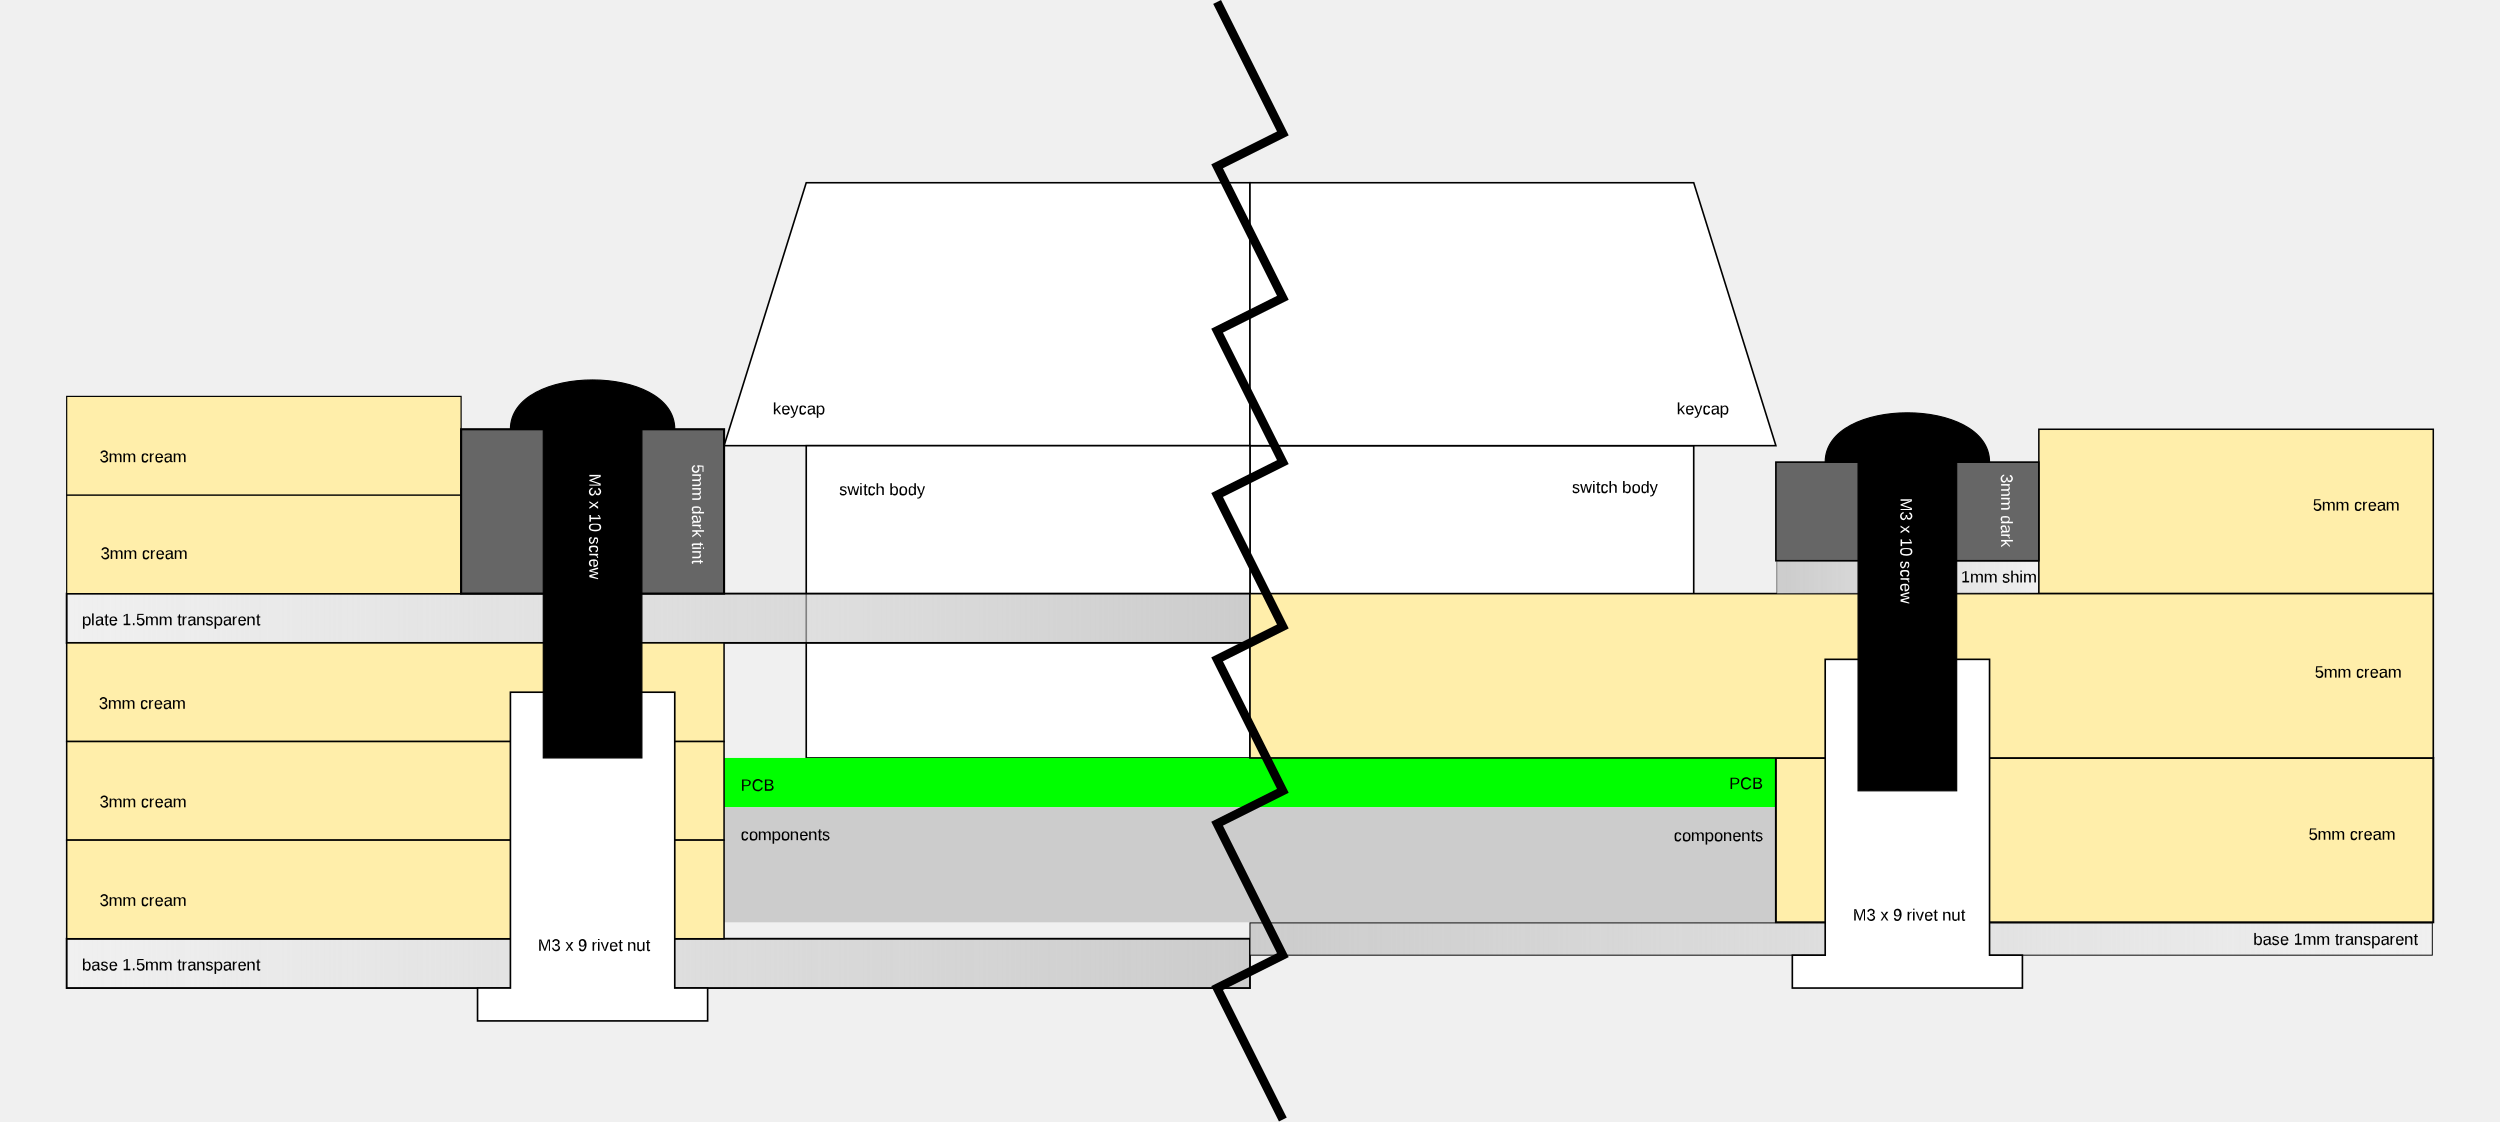
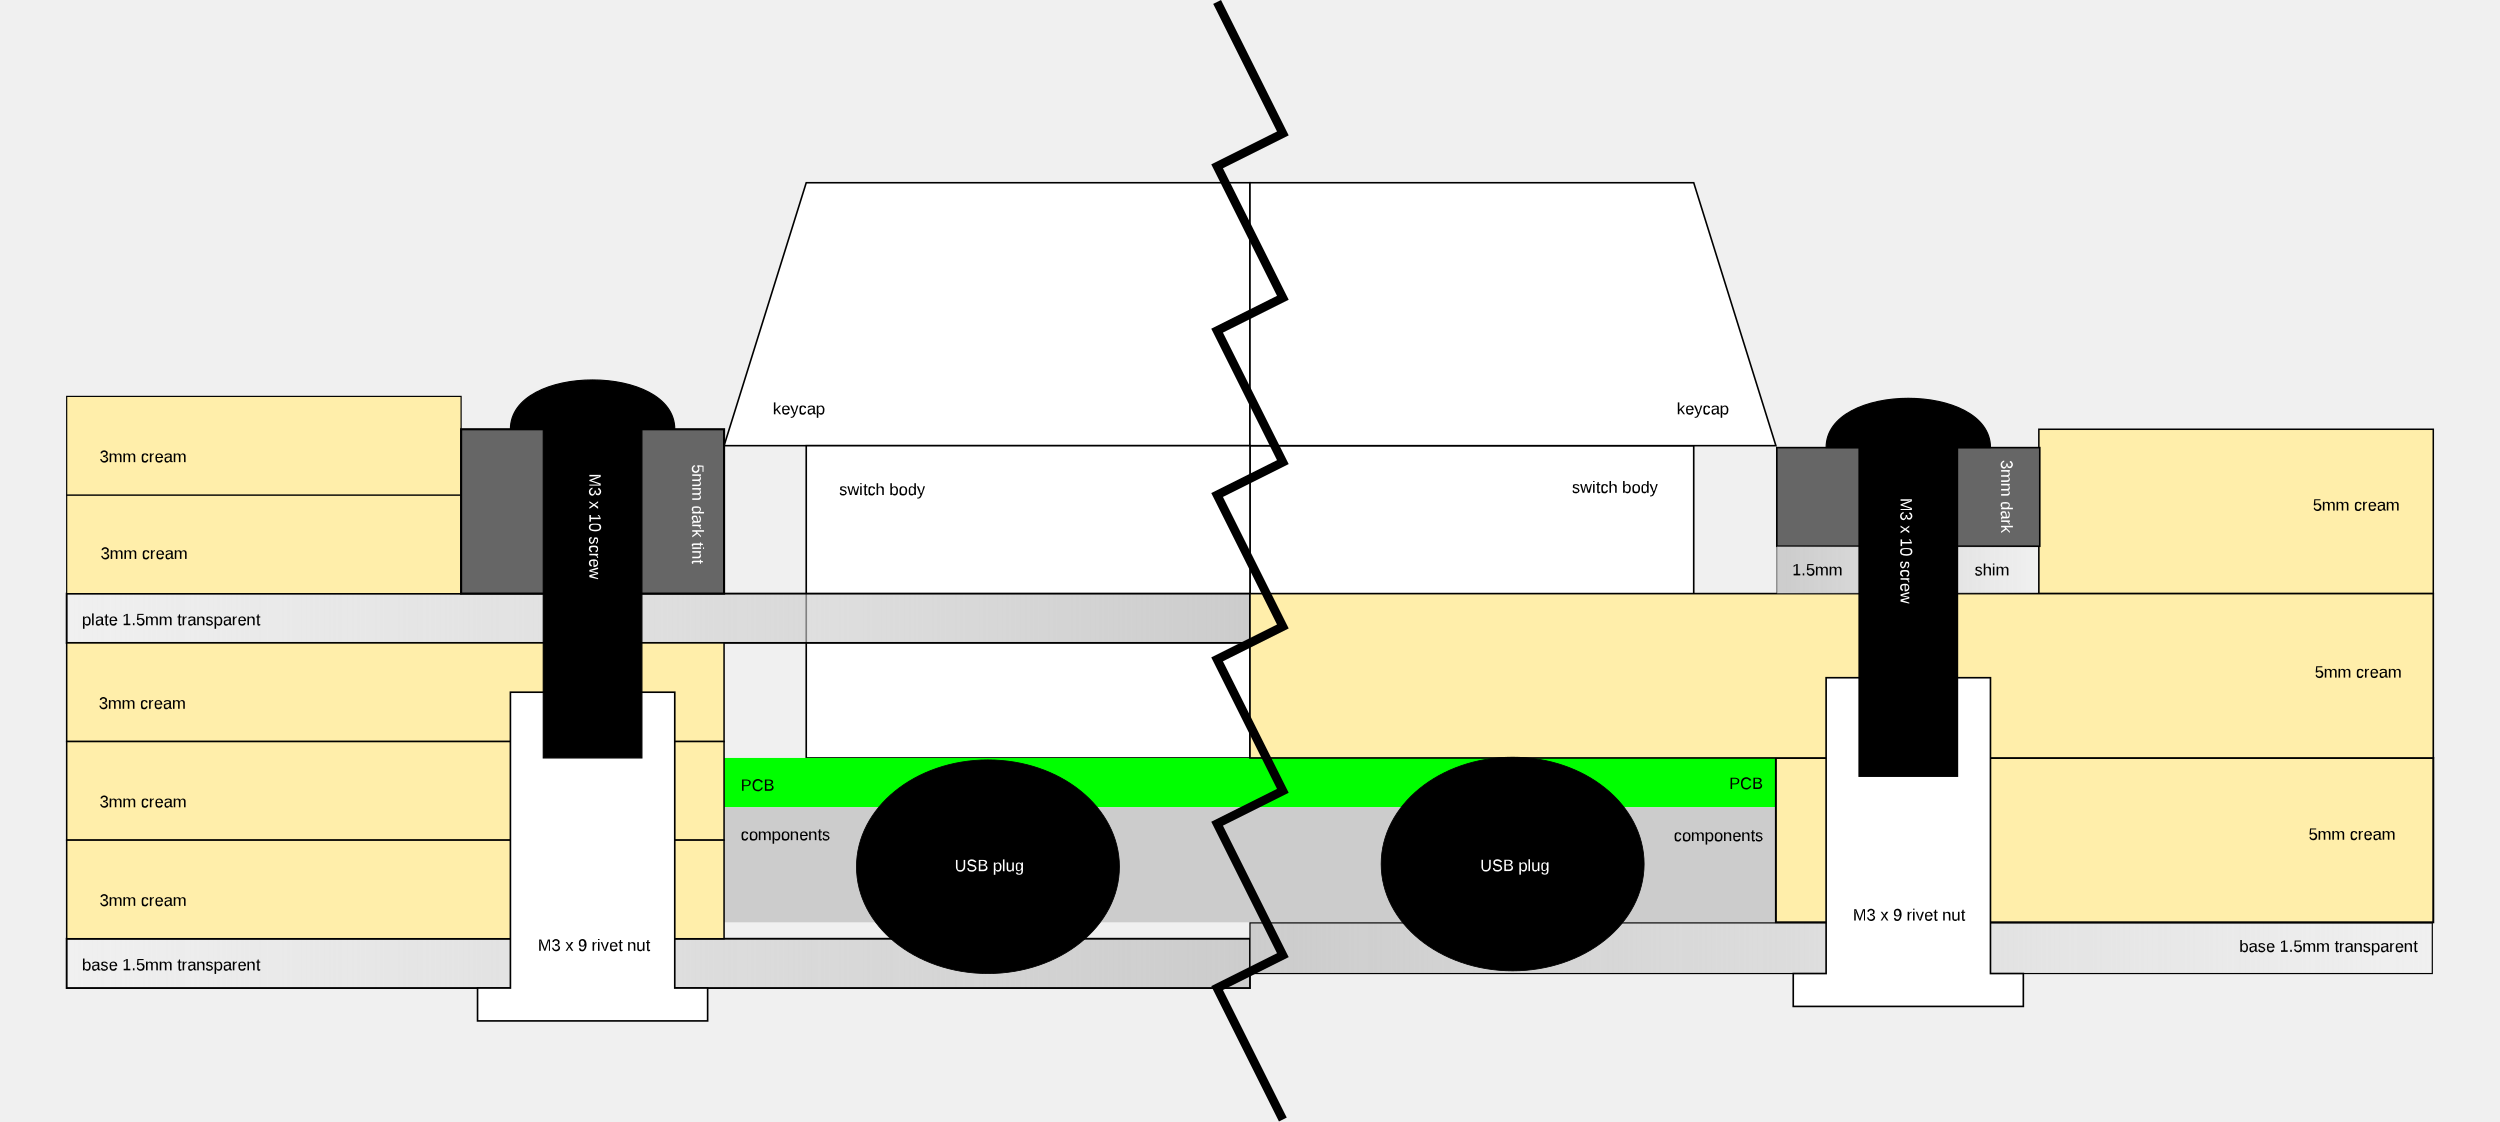
<svg xmlns="http://www.w3.org/2000/svg" xmlns:xlink="http://www.w3.org/1999/xlink" width="152.116mm" height="68.237mm" viewBox="0 0 76.058 34.118" version="1.1" id="svg5">
  <defs id="defs2">
    <linearGradient id="linearGradient14835">
      <stop style="stop-color:#cccccc;stop-opacity:1;" offset="0" id="stop14831" />
      <stop style="stop-color:#cccccc;stop-opacity:0;" offset="1" id="stop14833" />
    </linearGradient>
    <linearGradient xlink:href="#linearGradient14835" id="linearGradient14837" x1="11" y1="6.5" x2="3" y2="6.5" gradientUnits="userSpaceOnUse" gradientTransform="matrix(4.5,0,0,1,-9.5,13)" />
    <linearGradient xlink:href="#linearGradient14835" id="linearGradient53923" gradientUnits="userSpaceOnUse" gradientTransform="matrix(4.5,0,0,1,-9.5,23.5)" x1="11" y1="6.5" x2="3" y2="6.5" />
-     <linearGradient xlink:href="#linearGradient14835" id="linearGradient60277" gradientUnits="userSpaceOnUse" gradientTransform="matrix(4.496205,0,0,0.6545017,26.51138,25.09124)" x1="3" y1="6.736" x2="11.007" y2="6.736" />
-     <linearGradient xlink:href="#linearGradient14835" id="linearGradient69314" gradientUnits="userSpaceOnUse" gradientTransform="matrix(0.9962053,0,0,0.6545017,53.04174,14.09124)" x1="3" y1="6.736" x2="11" y2="6.736" />
+     <linearGradient xlink:href="#linearGradient14835" id="linearGradient60277" gradientUnits="userSpaceOnUse" gradientTransform="matrix(4.496205,0,0,1.027277,26.51138,22.85459)" x1="3" y1="6.736" x2="11.007" y2="6.736" />
+     <linearGradient xlink:href="#linearGradient14835" id="linearGradient69314" gradientUnits="userSpaceOnUse" gradientTransform="matrix(0.9962053,0,0,0.9605585,53.04174,11.79581)" x1="3" y1="6.736" x2="11" y2="6.736" />
  </defs>
  <g id="layer1" transform="translate(-1.971653,-0.9408374)">
    <rect style="fill:#ffffff;stroke:#000000;stroke-width:0.05;stroke-miterlimit:4;stroke-dasharray:none" id="rect84823-4" width="13.5" height="9.5" x="40" y="14.5" />
    <path id="rect87779" style="fill:#ffffff;stroke:#000000;stroke-width:0.049" d="M 26.5,6.5 H 40 v 8 H 24 Z" />
    <path id="rect87779-9" style="fill:#ffffff;stroke:#000000;stroke-width:0.049" d="M 53.5,6.5 H 40 v 8 h 16 z" />
    <rect style="fill:#ffffff;stroke:#000000;stroke-width:0.05;stroke-miterlimit:4;stroke-dasharray:none" id="rect84823" width="13.5" height="9.5" x="26.5" y="14.5" />
    <rect style="fill:#00ff00;stroke-width:0.529" id="rect49" width="32" height="1.5" x="24" y="24" />
    <text xml:space="preserve" style="font-size:0.5px;line-height:0;font-family:Arial;-inkscape-font-specification:Arial;stroke-width:0.265" x="54.575" y="24.947" id="text3457-4">
      <tspan id="tspan3455-0" style="font-size:0.5px;stroke-width:0.265" x="54.575" y="24.947">PCB</tspan>
    </text>
    <text xml:space="preserve" style="font-size:0.5px;line-height:0;font-family:Arial;-inkscape-font-specification:Arial;stroke-width:0.265" x="24.5" y="25" id="text3457">
      <tspan id="tspan3455" style="font-size:0.5px;stroke-width:0.265" x="24.5" y="25">PCB</tspan>
    </text>
    <rect style="fill:#cccccc;stroke-width:0.529" id="rect11157" width="32" height="3.5" x="24" y="25.5" />
    <text xml:space="preserve" style="font-size:0.5px;line-height:0;font-family:Arial;-inkscape-font-specification:Arial;stroke-width:0.265" x="24.5" y="26.5" id="text12965">
      <tspan id="tspan12963" style="stroke-width:0.265" x="24.5" y="26.5">components</tspan>
    </text>
    <text xml:space="preserve" style="font-size:0.5px;line-height:0;font-family:Arial;-inkscape-font-specification:Arial;stroke-width:0.265" x="52.885" y="26.526" id="text12965-4">
      <tspan id="tspan12963-3" style="stroke-width:0.265" x="52.885" y="26.526">components</tspan>
    </text>
    <rect style="fill:url(#linearGradient14837);fill-opacity:1;stroke:#000000;stroke-width:0.057;stroke-miterlimit:4;stroke-dasharray:none" id="rect14719" width="36" height="1.5" x="4" y="19" />
    <text xml:space="preserve" style="font-size:0.5px;line-height:0;font-family:Arial;-inkscape-font-specification:Arial;stroke-width:0.265" x="4.464" y="19.96" id="text16841">
      <tspan id="tspan16839" style="stroke-width:0.265" x="4.464" y="19.96">plate 1.5mm transparent</tspan>
      <tspan style="stroke-width:0.265" x="4.464" y="19.96" id="tspan20294" />
    </text>
    <rect style="fill:url(#linearGradient53923);fill-opacity:1;stroke:#000000;stroke-width:0.057;stroke-miterlimit:4;stroke-dasharray:none" id="rect14719-0" width="36" height="1.5" x="4" y="29.5" />
    <text xml:space="preserve" style="font-size:0.5px;line-height:0;font-family:Arial;-inkscape-font-specification:Arial;stroke-width:0.265" x="4.464" y="30.46" id="text16841-7">
      <tspan id="tspan16839-6" style="stroke-width:0.265" x="4.464" y="30.46">base 1.5mm transparent</tspan>
      <tspan style="stroke-width:0.265" x="4.464" y="30.46" id="tspan20294-8" />
    </text>
    <rect style="fill:#ffeeaa;stroke:#000000;stroke-width:0.046;stroke-miterlimit:4;stroke-dasharray:none" id="rect18725" width="20" height="3" x="4" y="20.5" />
    <rect style="fill:#ffeeaa;stroke:#000000;stroke-width:0.046;stroke-miterlimit:4;stroke-dasharray:none" id="rect18725-8" width="20" height="3" x="4" y="23.5" />
    <rect style="fill:#ffeeaa;stroke:#000000;stroke-width:0.06;stroke-miterlimit:4;stroke-dasharray:none" id="rect18725-8-7" width="20" height="5" x="56" y="24" />
    <rect style="fill:#ffeeaa;stroke:#000000;stroke-width:0.046;stroke-miterlimit:4;stroke-dasharray:none" id="rect18725-8-7-1" width="12" height="5" x="64" y="14" />
    <rect style="fill:#ffeeaa;stroke:#000000;stroke-width:0.046;stroke-miterlimit:4;stroke-dasharray:none" id="rect18725-6" width="20" height="3" x="4" y="26.5" />
    <rect style="fill:#ffeeaa;stroke:#000000;stroke-width:0.036;stroke-miterlimit:4;stroke-dasharray:none" id="rect18725-9" width="12" height="3" x="4" y="16" />
    <text xml:space="preserve" style="font-size:0.5px;line-height:0;font-family:Arial;-inkscape-font-specification:Arial;stroke-width:0.265" x="5.032" y="17.947" id="text24288-0">
      <tspan id="tspan24286-6" style="stroke-width:0.265" x="5.032" y="17.947">3mm cream</tspan>
    </text>
    <text xml:space="preserve" style="font-size:0.5px;line-height:0;font-family:Arial;-inkscape-font-specification:Arial;stroke-width:0.265" x="72.331" y="16.471" id="text24288-0-4">
      <tspan id="tspan24286-6-2" style="stroke-width:0.265" x="72.331" y="16.471">5mm cream</tspan>
    </text>
    <text xml:space="preserve" style="font-size:0.5px;line-height:0;font-family:Arial;-inkscape-font-specification:Arial;stroke-width:0.265" x="4.976" y="22.503" id="text24288-07">
      <tspan id="tspan24286-2" style="stroke-width:0.265" x="4.976" y="22.503">3mm cream</tspan>
    </text>
    <text xml:space="preserve" style="font-size:0.5px;line-height:0;font-family:Arial;-inkscape-font-specification:Arial;stroke-width:0.265" x="5" y="25.5" id="text24288-9">
      <tspan id="tspan24286-8" style="stroke-width:0.265" x="5" y="25.5">3mm cream</tspan>
    </text>
    <text xml:space="preserve" style="font-size:0.5px;line-height:0;font-family:Arial;-inkscape-font-specification:Arial;stroke-width:0.265" x="5" y="28.5" id="text24288-1">
      <tspan id="tspan24286-1" style="stroke-width:0.265" x="5" y="28.5">3mm cream</tspan>
    </text>
    <rect style="fill:#ffeeaa;stroke:#000000;stroke-width:0.036;stroke-miterlimit:4;stroke-dasharray:none" id="rect18725-9-0" width="12" height="3" x="4" y="13" />
    <rect style="fill:#ffeeaa;stroke:#000000;stroke-width:0.05;stroke-miterlimit:4;stroke-dasharray:none" id="rect18725-9-0-1" width="36" height="5" x="40" y="19" />
    <text xml:space="preserve" style="font-size:0.5px;line-height:0;font-family:Arial;-inkscape-font-specification:Arial;stroke-width:0.265" x="72.389" y="21.556" id="text24288-0-4-6">
      <tspan id="tspan24286-6-2-0" style="stroke-width:0.265" x="72.389" y="21.556">5mm cream</tspan>
    </text>
    <text xml:space="preserve" style="font-size:0.5px;line-height:0;font-family:Arial;-inkscape-font-specification:Arial;stroke-width:0.265" x="72.204" y="26.489" id="text24288-0-4-4">
      <tspan id="tspan24286-6-2-9" style="stroke-width:0.265" x="72.204" y="26.489">5mm cream</tspan>
    </text>
    <rect style="fill:#666666;stroke:#000000;stroke-width:0.065;stroke-miterlimit:4;stroke-dasharray:none" id="rect19766" width="8" height="5" x="16" y="14" />
    <text xml:space="preserve" style="font-size:0.5px;line-height:0;font-family:Arial;-inkscape-font-specification:Arial;stroke-width:0.265" x="5" y="15" id="text24288">
      <tspan id="tspan24286" style="stroke-width:0.265" x="5" y="15">3mm cream</tspan>
    </text>
    <text xml:space="preserve" style="font-size:0.5px;line-height:0;font-family:Arial;-inkscape-font-specification:Arial;stroke-width:0.265" x="17.5" y="17" id="text38936">
      <tspan id="tspan38934" style="stroke-width:0.265" x="17.5" y="17" />
    </text>
    <text xml:space="preserve" style="font-size:0.5px;line-height:0;font-family:Arial;-inkscape-font-specification:Arial;fill:#ffffff;stroke-width:0.265" x="15.062" y="-23.031" id="text51798" transform="rotate(90)">
      <tspan id="tspan51796" style="fill:#ffffff;stroke-width:0.265" x="15.062" y="-23.031">5mm dark tint</tspan>
    </text>
-     <rect style="fill:#666666;stroke:#000000;stroke-width:0.05;stroke-miterlimit:4;stroke-dasharray:none" id="rect19766-8" width="8" height="3" x="56" y="15" />
-     <text xml:space="preserve" style="font-size:0.5px;line-height:0;font-family:Arial;-inkscape-font-specification:Arial;fill:#ffffff;stroke-width:0.265" x="15.359" y="-62.853" id="text51798-0" transform="rotate(90)">
-       <tspan style="fill:#ffffff;stroke-width:0.265" x="15.359" y="-62.853" id="tspan65819">3mm dark</tspan>
+     <rect style="fill:#666666;stroke:#000000;stroke-width:0.05;stroke-miterlimit:4;stroke-dasharray:none" id="rect19766-8" width="8" height="3" x="56.028" y="14.559" />
+     <text xml:space="preserve" style="font-size:0.5px;line-height:0;font-family:Arial;-inkscape-font-specification:Arial;fill:#ffffff;stroke-width:0.265" x="14.935" y="-62.853" id="text51798-0" transform="rotate(90)">
+       <tspan style="fill:#ffffff;stroke-width:0.265" x="14.935" y="-62.853" id="tspan65819">3mm dark</tspan>
    </text>
    <path id="rect55709" style="fill:#ffffff;stroke:#000000;stroke-width:0.05" d="m 17.5,22 h 5 v 9 h 1 v 1 h -7 v -1 h 1 z" />
    <path id="rect56594" style="stroke:#000000;stroke-width:0.036" d="m 18.5,14 h -1 c 0,-2 5,-2 5,0 h -1 v 10 h -3 z" />
-     <rect style="fill:url(#linearGradient60277);fill-opacity:1;stroke:#000000;stroke-width:0.029;stroke-miterlimit:4;stroke-dasharray:none" id="rect14719-0-0" width="35.97" height="0.982" x="40" y="29.018" />
-     <path id="rect55709-0" style="fill:#ffffff;stroke:#000000;stroke-width:0.05" d="m 57.5,21 h 5 v 9 h 1 v 1 h -7 v -1 h 1 z" />
-     <rect style="fill:url(#linearGradient69314);fill-opacity:1;stroke:#000000;stroke-width:0.014;stroke-miterlimit:4;stroke-dasharray:none" id="rect14719-0-0-8" width="7.97" height="0.982" x="56.03" y="18.018" />
-     <text xml:space="preserve" style="font-size:0.5px;line-height:0;font-family:Arial;-inkscape-font-specification:Arial;stroke-width:0.265" x="70.522" y="29.685" id="text62464">
-       <tspan id="tspan62462" style="stroke-width:0.265" x="70.522" y="29.685">base 1mm transparent</tspan>
+     <rect style="fill:url(#linearGradient60277);fill-opacity:1;stroke:#000000;stroke-width:0.036;stroke-miterlimit:4;stroke-dasharray:none" id="rect14719-0-0" width="35.97" height="1.541" x="40" y="29.018" />
+     <path id="rect55709-0" style="fill:#ffffff;stroke:#000000;stroke-width:0.05" d="m 57.528,21.559 h 5 v 9 h 1 v 1 h -7 v -1 h 1 z" />
+     <rect style="fill:url(#linearGradient69314);fill-opacity:1;stroke:#000000;stroke-width:0.016;stroke-miterlimit:4;stroke-dasharray:none" id="rect14719-0-0-8" width="7.97" height="1.441" x="56.03" y="17.559" />
+     <text xml:space="preserve" style="font-size:0.5px;line-height:0;font-family:Arial;-inkscape-font-specification:Arial;stroke-width:0.265" x="70.099" y="29.897" id="text62464">
+       <tspan id="tspan62462" style="stroke-width:0.265" x="70.099" y="29.897">base 1.5mm transparent</tspan>
    </text>
-     <path id="rect56594-9" style="stroke:#000000;stroke-width:0.036" d="m 58.5,15 h -1 c 0,-2 5,-2 5,0 h -1 v 10 h -3 z" />
-     <text xml:space="preserve" style="font-size:0.5px;line-height:0;font-family:Arial;-inkscape-font-specification:Arial;stroke-width:0.265" x="61.627" y="18.659" id="text73299">
-       <tspan id="tspan73297" style="stroke-width:0.265" x="61.627" y="18.659">1mm shim</tspan>
+     <path id="rect56594-9" style="stroke:#000000;stroke-width:0.036" d="m 58.528,14.559 h -1 c 0,-2 5,-2 5,0 h -1 v 10 h -3 z" />
+     <text xml:space="preserve" style="font-size:0.5px;line-height:0;font-family:Arial;-inkscape-font-specification:Arial;stroke-width:0.265" x="56.494" y="18.447" id="text73299">
+       <tspan id="tspan73297" style="stroke-width:0.265" x="56.494" y="18.447">1.5mm                             shim</tspan>
    </text>
    <text xml:space="preserve" style="font-size:0.5px;line-height:0;font-family:Arial;-inkscape-font-specification:Arial;fill:#ffffff;stroke-width:0.265" x="16.082" y="-59.794" id="text77690" transform="rotate(90)">
      <tspan id="tspan77688" style="fill:#ffffff;stroke-width:0.265" x="16.082" y="-59.794">M3 x 10 screw</tspan>
    </text>
    <text xml:space="preserve" style="font-size:0.5px;line-height:0;font-family:Arial;-inkscape-font-specification:Arial;fill:#ffffff;stroke-width:0.265" x="15.341" y="-19.902" id="text77690-0" transform="rotate(90)">
      <tspan id="tspan77688-2" style="fill:#ffffff;stroke-width:0.265" x="15.341" y="-19.902">M3 x 10 screw</tspan>
    </text>
    <text xml:space="preserve" style="font-size:0.5px;line-height:0;font-family:Arial;-inkscape-font-specification:Arial;stroke-width:0.265" x="18.328" y="29.867" id="text83935">
      <tspan id="tspan83933" style="stroke-width:0.265" x="18.328" y="29.867">M3 x 9 rivet nut</tspan>
    </text>
    <text xml:space="preserve" style="font-size:0.5px;line-height:0;font-family:Arial;-inkscape-font-specification:Arial;stroke-width:0.265" x="58.334" y="28.944" id="text83935-2">
      <tspan id="tspan83933-9" style="stroke-width:0.265" x="58.334" y="28.944">M3 x 9 rivet nut</tspan>
    </text>
    <path style="fill:none;stroke:#000000;stroke-width:0.265px;stroke-linecap:butt;stroke-linejoin:miter;stroke-opacity:1" d="m 39,1 2,4 -2,1 2,4 -2,1 2,4 L 39,16 41,20 39,21 41,25 39,26 41,30 39,31 l 2,4" id="path84685" />
    <text xml:space="preserve" style="font-size:0.5px;line-height:0;font-family:Arial;-inkscape-font-specification:Arial;stroke-width:0.265" x="27.5" y="16" id="text86513">
      <tspan id="tspan86511" style="stroke-width:0.265" x="27.5" y="16">switch body</tspan>
    </text>
    <text xml:space="preserve" style="font-size:0.5px;line-height:0;font-family:Arial;-inkscape-font-specification:Arial;stroke-width:0.265" x="49.794" y="15.934" id="text86513-9">
      <tspan id="tspan86511-7" style="stroke-width:0.265" x="49.794" y="15.934">switch body</tspan>
    </text>
    <text xml:space="preserve" style="font-size:0.5px;line-height:0;font-family:Arial;-inkscape-font-specification:Arial;stroke-width:0.265" x="25.483" y="13.543" id="text89455">
      <tspan id="tspan89453" style="stroke-width:0.265" x="25.483" y="13.543">keycap</tspan>
    </text>
    <text xml:space="preserve" style="font-size:0.5px;line-height:0;font-family:Arial;-inkscape-font-specification:Arial;stroke-width:0.265" x="52.983" y="13.543" id="text89455-2">
      <tspan id="tspan89453-4" style="stroke-width:0.265" x="52.983" y="13.543">keycap</tspan>
    </text>
+     <ellipse style="fill:#000000;stroke:#000000;stroke-width:0.025" id="path163" cx="32.028" cy="27.309" rx="4" ry="3.25" />
+     <text xml:space="preserve" style="font-size:0.5px;line-height:0;font-family:Arial;-inkscape-font-specification:Arial;fill:#ffffff;stroke-width:0.132" x="31.008" y="27.444" id="text2697">
+       <tspan id="tspan2695" style="font-size:0.5px;fill:#ffffff;stroke-width:0.132" x="31.008" y="27.444">USB plug</tspan>
+     </text>
+     <ellipse style="fill:#000000;stroke:#000000;stroke-width:0.025" id="path163-4" cx="47.991" cy="27.227" rx="4" ry="3.25" />
+     <text xml:space="preserve" style="font-size:0.5px;line-height:0;font-family:Arial;-inkscape-font-specification:Arial;fill:#ffffff;stroke-width:0.132" x="46.997" y="27.441" id="text2697-1">
+       <tspan id="tspan2695-6" style="font-size:0.5px;fill:#ffffff;stroke-width:0.132" x="46.997" y="27.441">USB plug</tspan>
+     </text>
  </g>
</svg>
